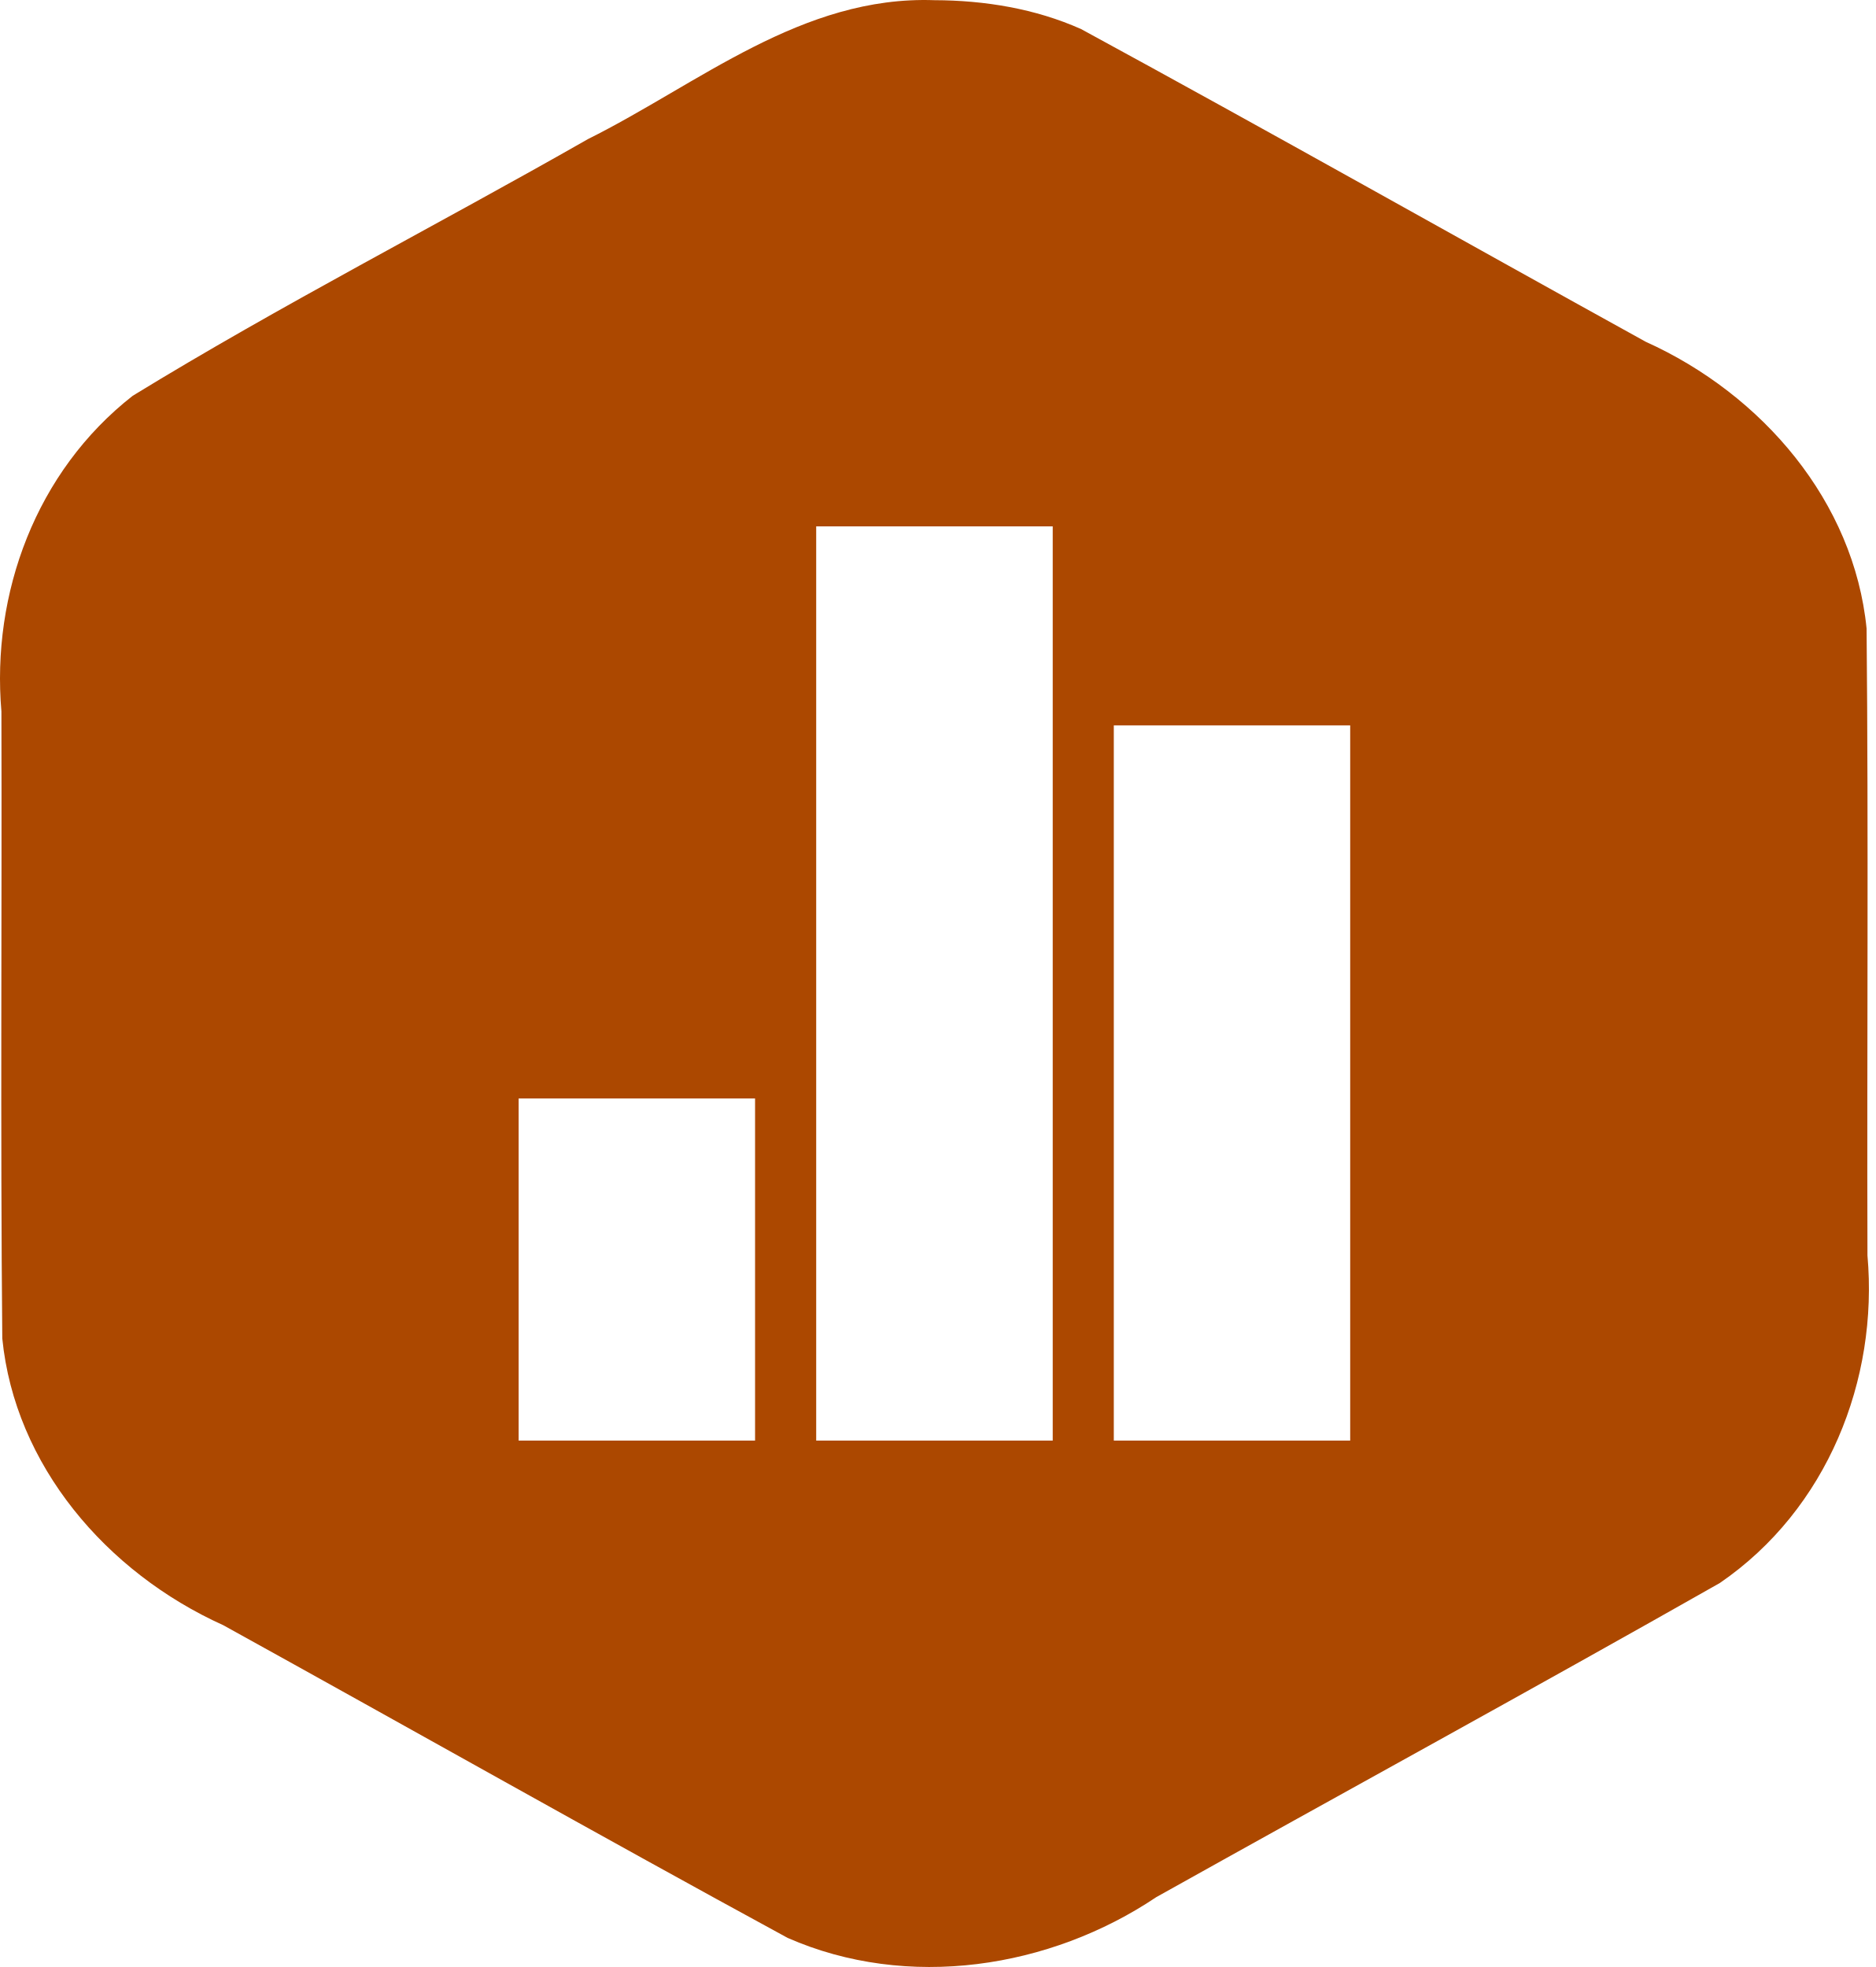
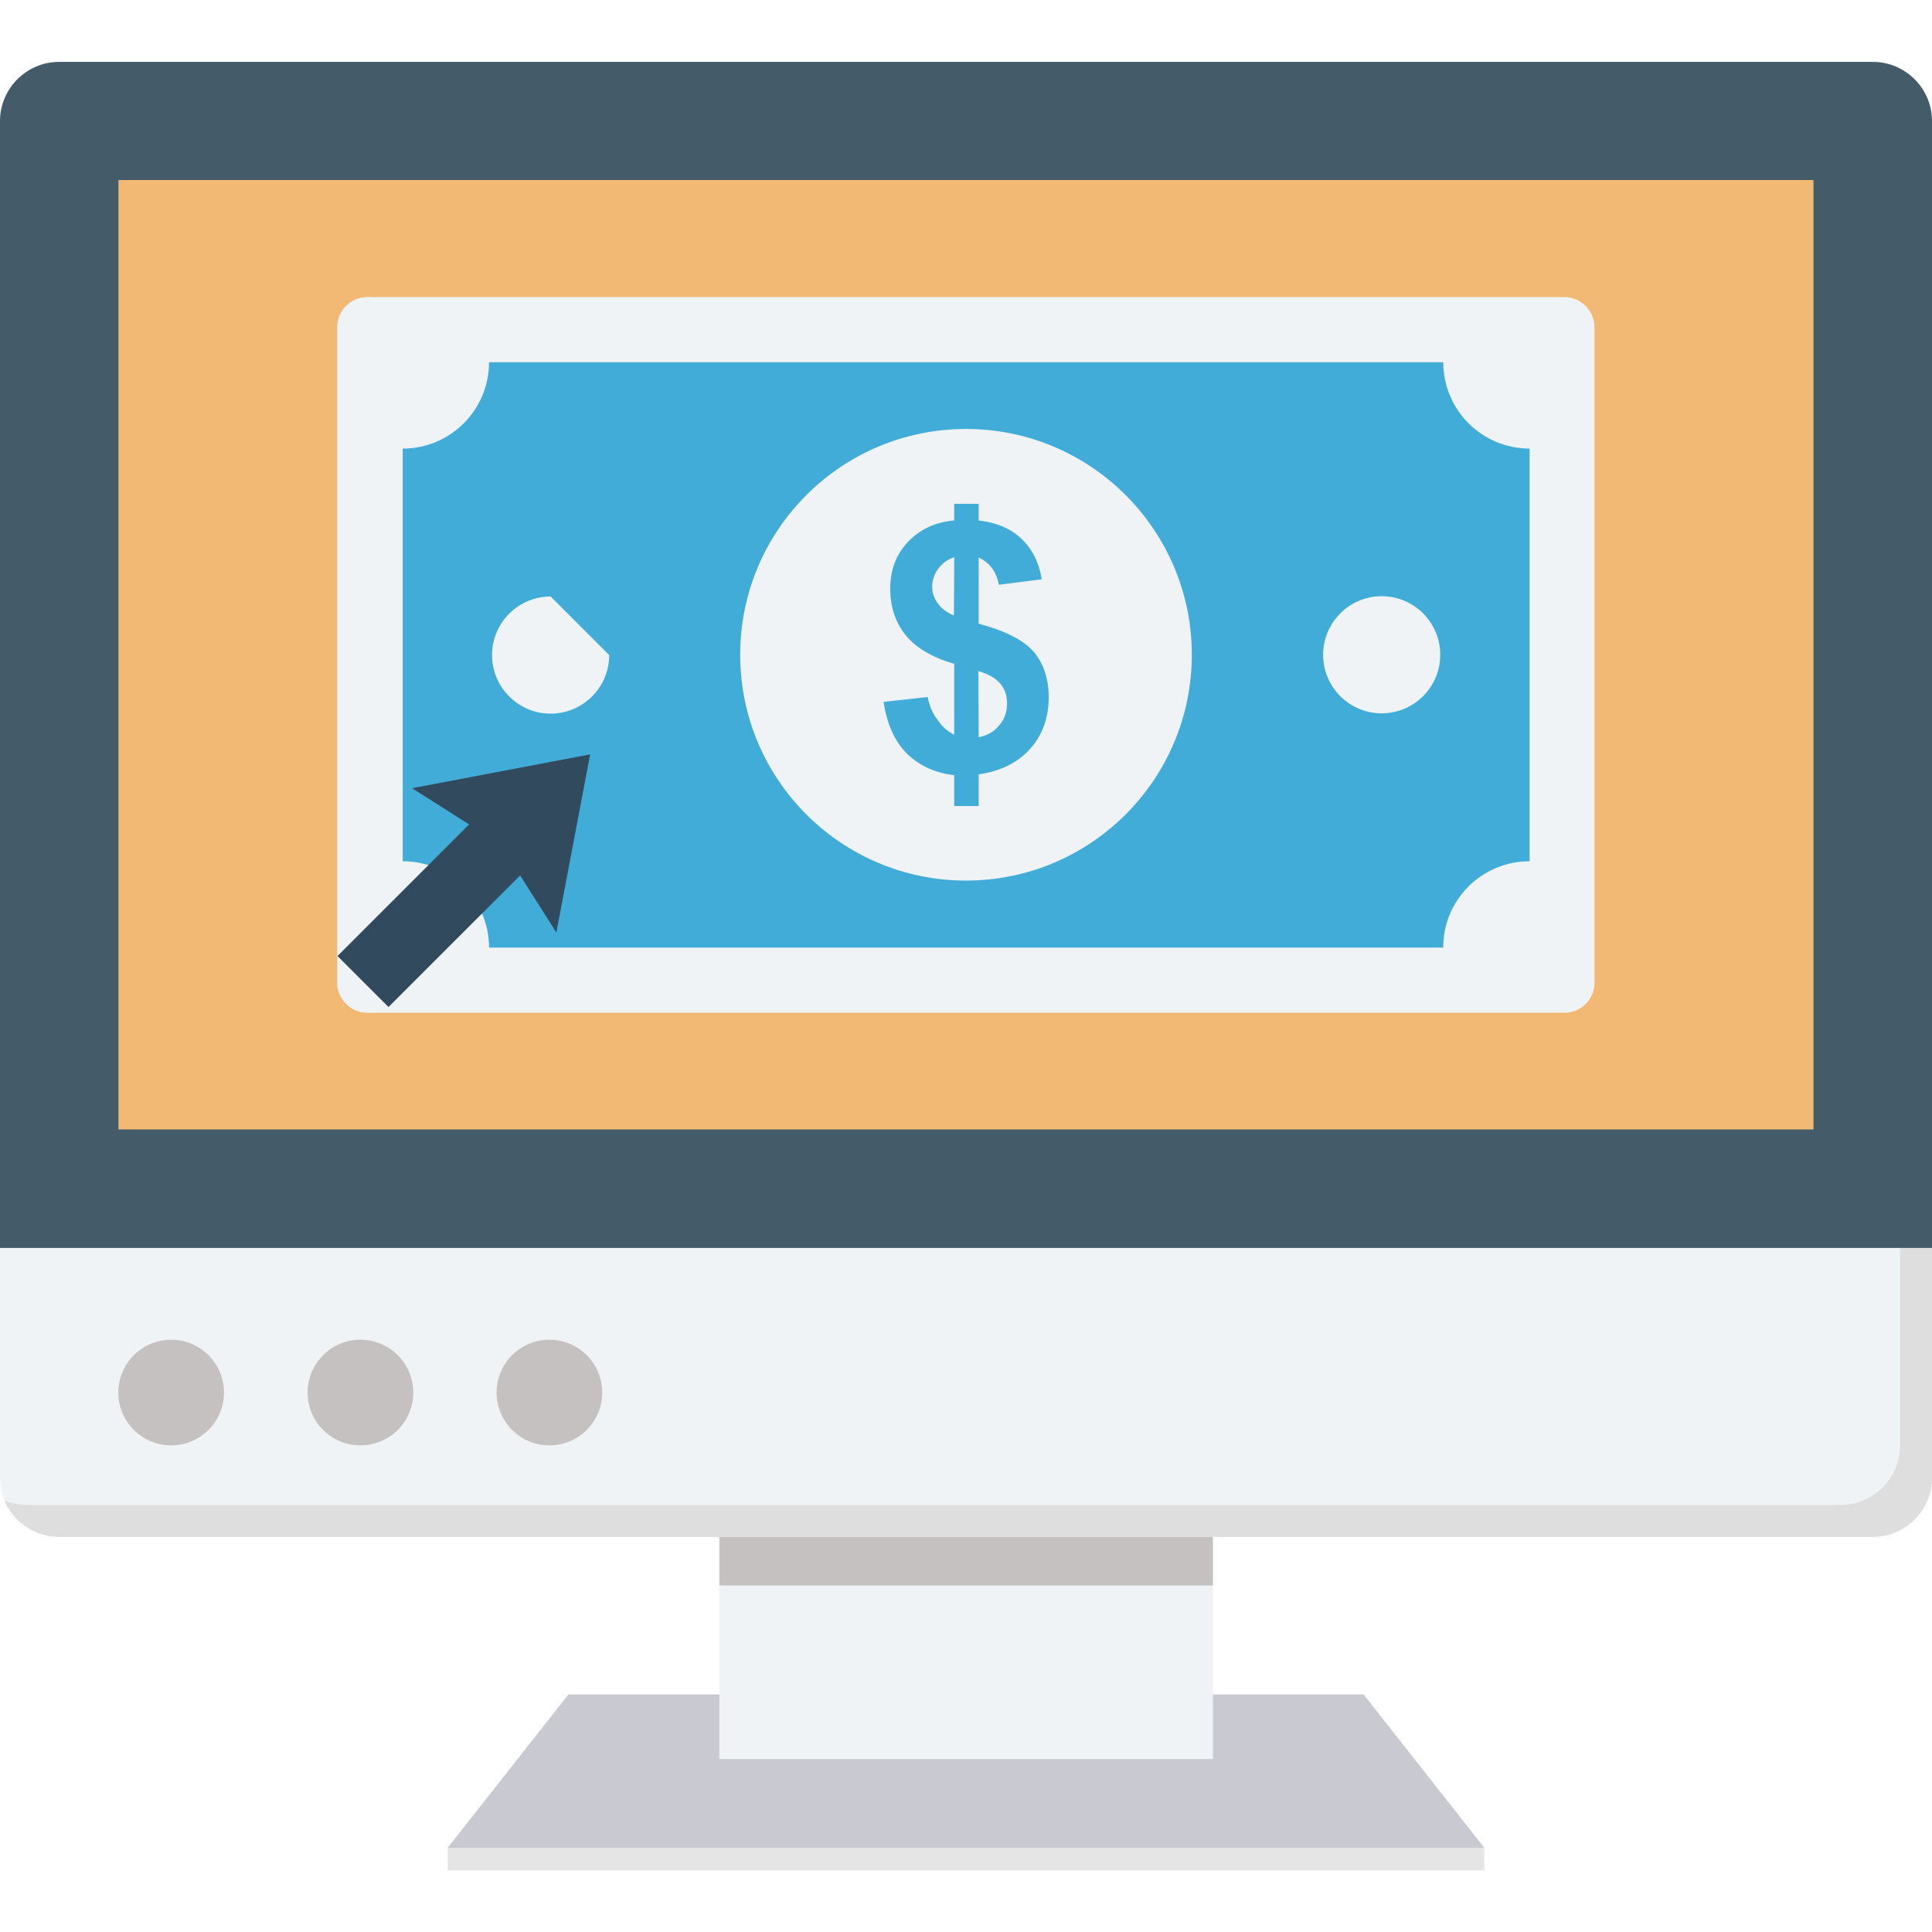
- <svg xmlns="http://www.w3.org/2000/svg" width="41" height="43" viewBox="0 0 41 43" fill="none">
-   <path d="M20.424 0.004C17.526 -0.098 15.281 1.83 12.851 3.041C9.545 4.927 6.141 6.667 2.901 8.652C0.782 10.31 -0.191 12.978 0.031 15.554C0.043 20.122 0.007 24.691 0.05 29.259C0.324 32.024 2.316 34.371 4.88 35.528C8.995 37.802 13.086 40.117 17.216 42.364C19.842 43.517 22.95 43.032 25.273 41.473C29.376 39.179 33.505 36.925 37.592 34.605C39.943 32.994 41.059 30.16 40.818 27.444C40.805 22.876 40.842 18.307 40.799 13.74C40.524 10.974 38.533 8.627 35.969 7.47C31.854 5.197 27.762 2.883 23.631 0.636C22.632 0.189 21.521 0.007 20.424 0.004L20.424 0.004ZM17.84 11.507H23.01V31.492H17.84V11.507ZM24.345 15.857H29.512V31.492H24.345V15.857ZM11.336 24.013H16.504V31.492H11.336V24.013V24.013Z" fill="#AC4800" />
+ <svg xmlns="http://www.w3.org/2000/svg" width="60" height="60" viewBox="0 0 64 64">
+   <path fill="#445b69" d="M64 41.34H0V4.01c0-1.08.88-1.96 1.96-1.96h60.08c1.08 0 1.96.88 1.96 1.96v37.33z" />
+   <path fill="#f1b974" d="M60.074 5.964v31.45H3.924V5.964z" />
+   <path fill="#eff3f5" d="M62.04 50.91H1.96C.88 50.91 0 50.03 0 48.95v-7.6h64v7.6c0 1.08-.88 1.96-1.96 1.96z" />
+   <path fill="#dededf" d="M.15 49.71c.3.71 1 1.2 1.81 1.2h60.08c1.08 0 1.96-.88 1.96-1.96v-7.6h-1.06v6.54c0 1.08-.88 1.96-1.96 1.96H.9c-.27 0-.52-.05-.75-.14z" />
+   <circle cx="5.67" cy="46.13" r="1.75" fill="#c6c1c1" />
+   <circle cx="11.94" cy="46.13" r="1.75" fill="#c6c1c1" />
+   <circle cx="18.2" cy="46.13" r="1.75" fill="#c6c1c1" />
+   <path fill="#c9c9d1" d="M49.17 61.21H14.83l4-5.08h26.34z" />
+   <path fill="#eff3f5" d="M23.83 50.91h16.35v7.36H23.83z" />
+   <path fill="#c6c1c1" d="M23.83 50.91h16.35v1.61H23.83z" />
+   <path fill="#e5e5e5" d="M14.83 61.21h34.34v.75H14.83z" />
+   <path fill="#eff3f5" d="M51.82 33.55H12.17c-.55 0-1-.45-1-1V10.84c0-.55.45-1 1-1h39.65c.55 0 1 .45 1 1v21.71c0 .55-.44 1-1 1z" />
+   <path fill="#41acd8" d="M50.67 28.53V14.86A2.86 2.86 0 0 1 47.81 12H16.2a2.86 2.86 0 0 1-2.86 2.86v13.67a2.86 2.86 0 0 1 2.86 2.86h31.61c-.01-1.58 1.28-2.86 2.86-2.86z" />
+   <path fill="#eff3f5" d="M39.48 21.69c0 4.13-3.35 7.48-7.48 7.48-4.13 0-7.48-3.35-7.48-7.48 0-4.13 3.35-7.48 7.48-7.48 4.13 0 7.48 3.35 7.48 7.48z" />
+   <path fill="#41acd8" d="M31.61 24.34v-2.35c-.73-.21-1.27-.53-1.61-.95-.34-.42-.51-.94-.51-1.54 0-.61.19-1.13.58-1.54.39-.42.9-.66 1.54-.72v-.55h.81v.55c.59.07 1.07.27 1.42.61.35.33.58.78.67 1.34l-1.42.18c-.09-.44-.31-.74-.67-.9v2.19c.9.24 1.51.56 1.83.94c.32.39.49.88.49 1.49 0 .68-.2 1.25-.61 1.71-.41.46-.98.75-1.71.85v1.05h-.81v-1.02c-.65-.08-1.17-.32-1.57-.72-.4-.4-.66-.97-.77-1.71l1.46-.16c.06.3.17.56.34.77c.15.23.34.38.54.48zm0-5.88c-.22.07-.4.2-.53.38a1 1 0 0 0-.2.59c0 .2.06.38.18.55.12.17.3.31.54.41l.01-1.93zm.81 5.96c.28-.05.51-.18.68-.39.18-.21.26-.45.26-.73 0-.25-.07-.47-.22-.65-.15-.18-.39-.32-.73-.42l.01 2.19z" />
+   <path fill="#eff3f5" d="M47.71 21.69c0 1.07-.87 1.94-1.94 1.94-1.07 0-1.94-.87-1.94-1.94 0-1.07.87-1.94 1.94-1.94 1.07 0 1.94.87 1.94 1.94zm-27.53.01c0 1.07-.87 1.94-1.94 1.94-1.07 0-1.94-.87-1.94-1.94 0-1.07.87-1.94 1.94-1.94 1.07 0 1.94 1.94z" />
+   <path fill="#324a5e" d="m13.65 26.11 1.89 1.2-4.36 4.36 1.69 1.69L17.23 29l1.2 1.89 1.12-5.9z" />
</svg>
